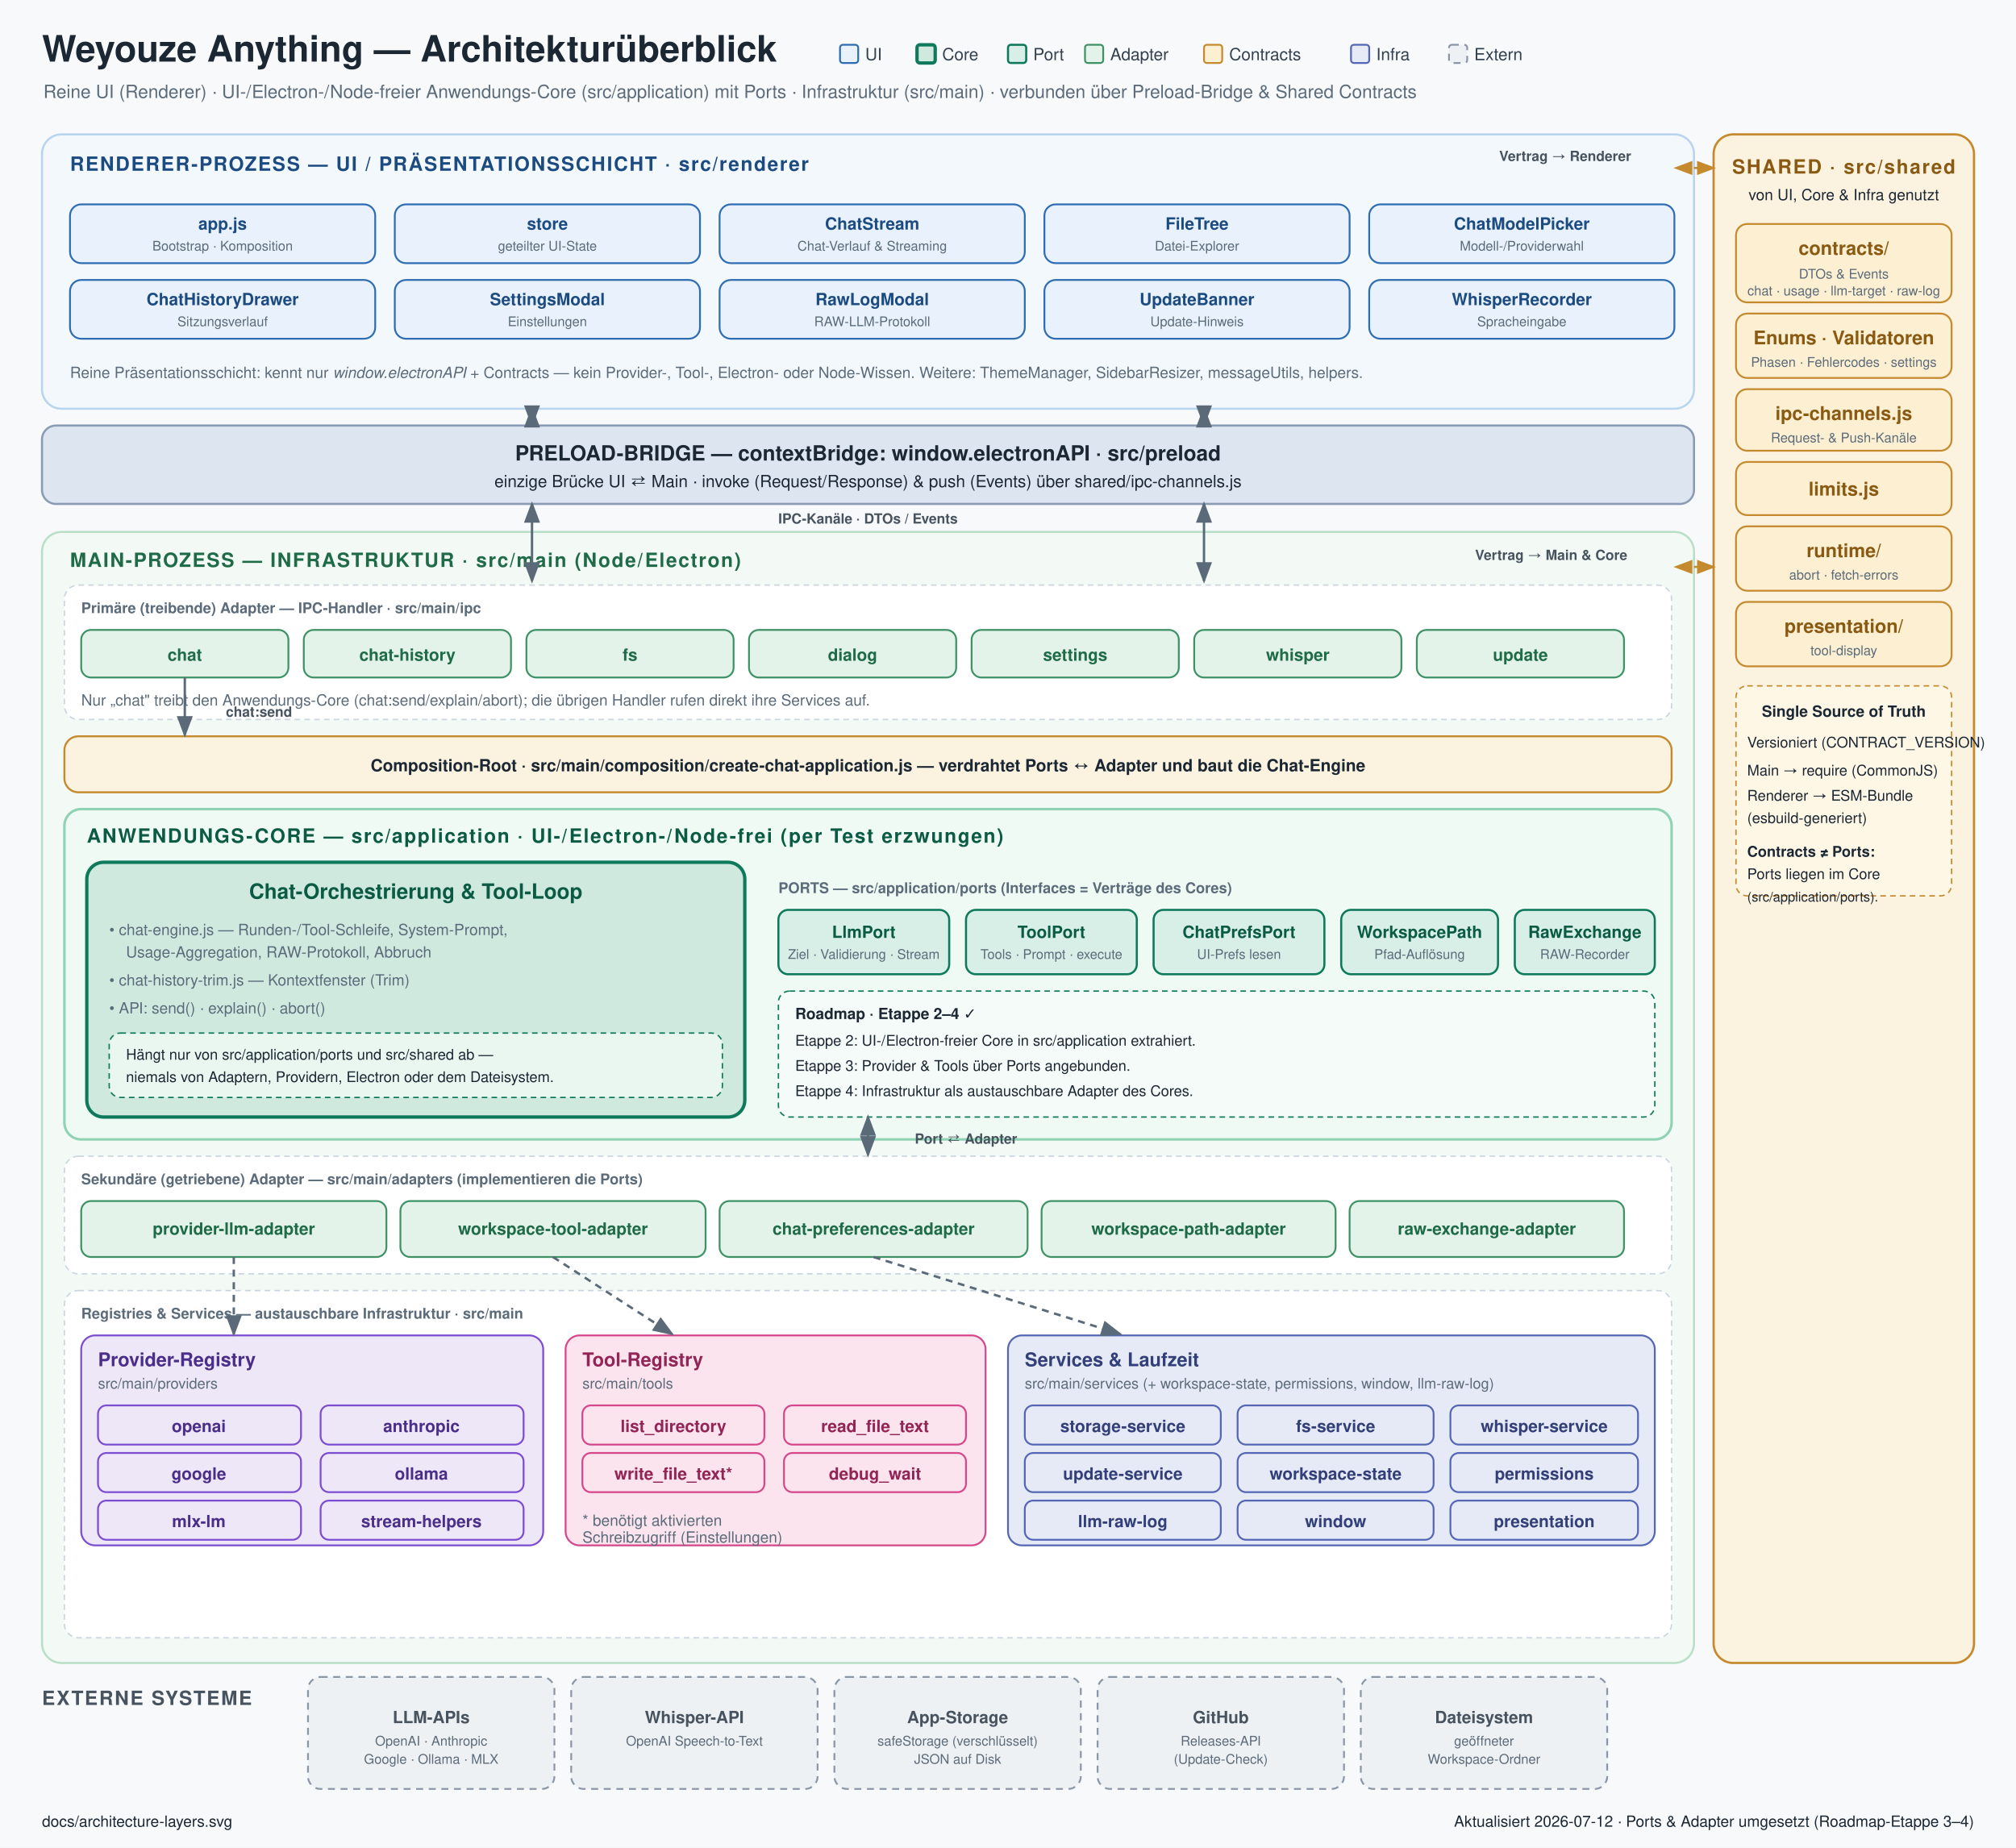
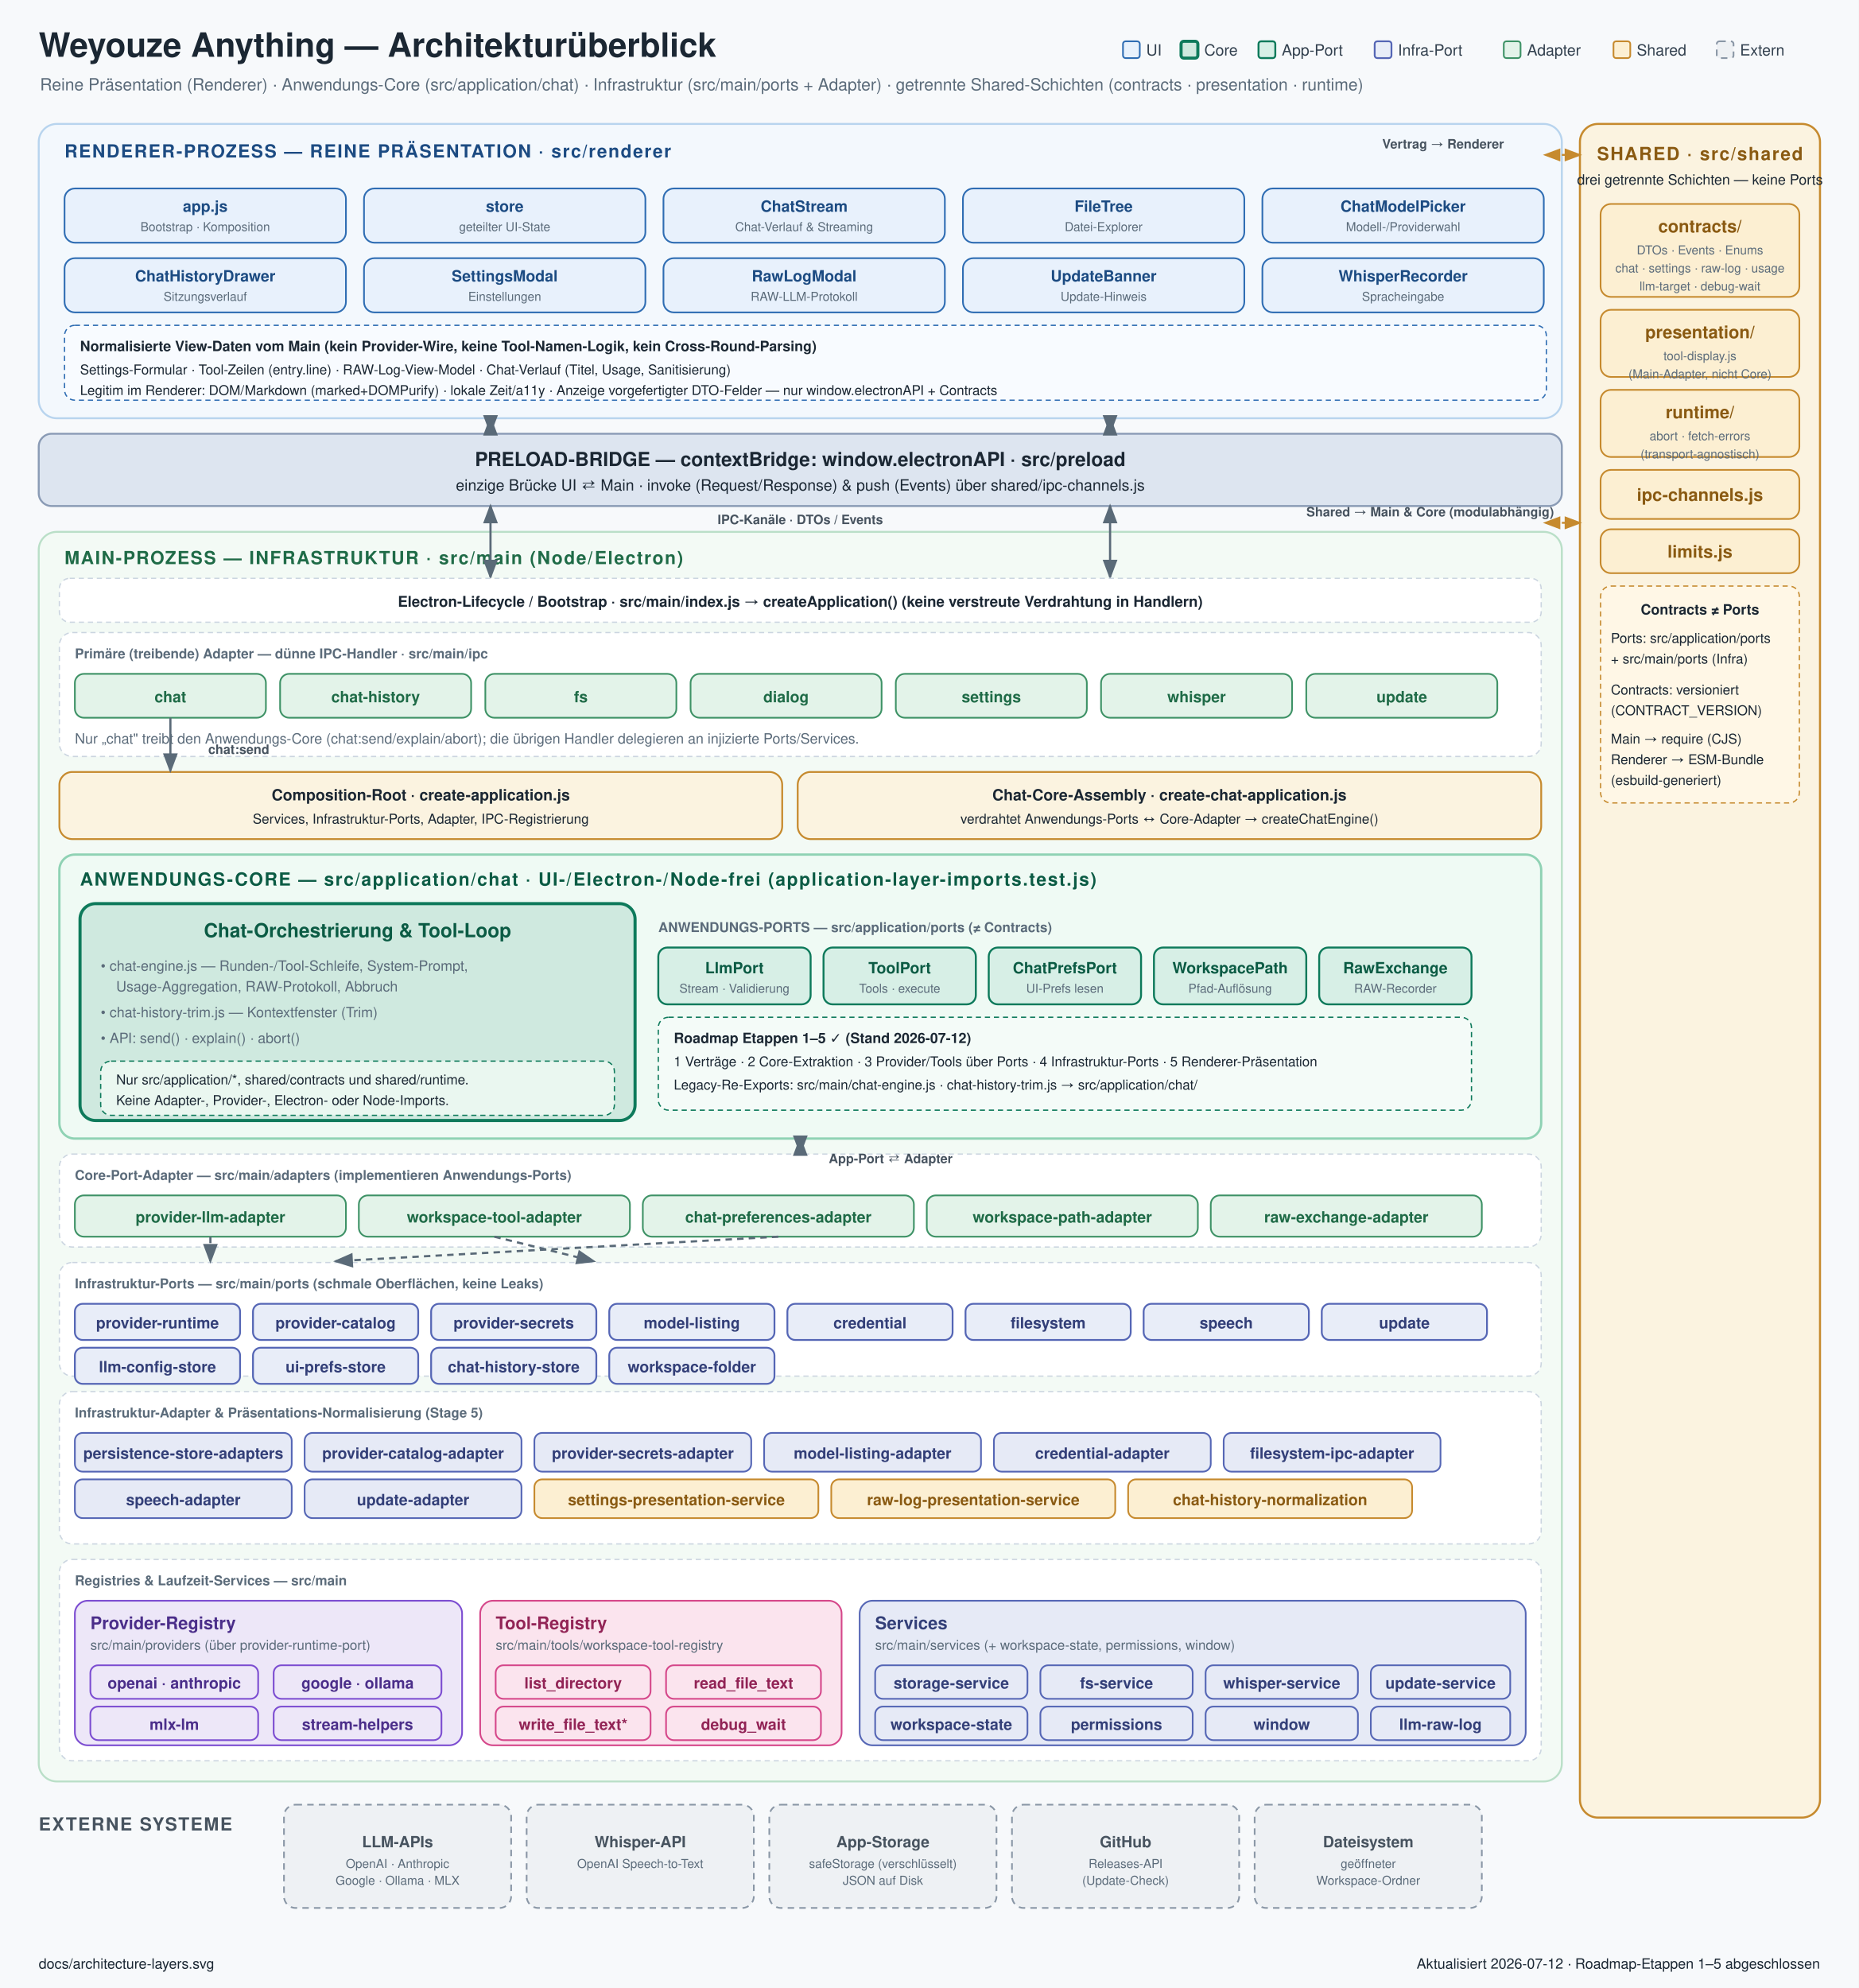
- <svg xmlns="http://www.w3.org/2000/svg" viewBox="0 0 1440 1320" width="1440" height="1320" role="img" aria-labelledby="title desc" font-family="'Segoe UI', Helvetica, Arial, sans-serif">
+ <svg xmlns="http://www.w3.org/2000/svg" viewBox="0 0 1440 1540" width="1440" height="1540" role="img" aria-labelledby="title desc" font-family="'Segoe UI', Helvetica, Arial, sans-serif">
  <defs>
    <marker id="ah" viewBox="0 0 8 6" markerWidth="9" markerHeight="7" refX="7" refY="3" orient="auto-start-reverse">
      <path d="M0,0 L8,3 L0,6 Z" fill="#5a6a78" />
    </marker>
    <marker id="ahc" viewBox="0 0 8 6" markerWidth="9" markerHeight="7" refX="7" refY="3" orient="auto-start-reverse">
      <path d="M0,0 L8,3 L0,6 Z" fill="#c68a2e" />
    </marker>
    <style>
      text{fill:#1b2733}
      .t-title{font-size:26px;font-weight:700}
      .t-sub{font-size:13px;fill:#5b6b7a}
      .zlabel{font-size:14px;font-weight:700;letter-spacing:1px}
      .btitle{font-size:13.5px;font-weight:700}
      .bsub{font-size:10.5px;fill:#5b6b7a}
      .chip{font-size:12px;font-weight:600;text-anchor:middle}
      .chipsub{font-size:9.5px;fill:#5b6b7a;text-anchor:middle}
      .note{font-size:11px;fill:#5b6b7a}
      .arrlbl{font-size:10px;fill:#47535f;font-weight:600;text-anchor:middle}
      .legend{font-size:12px;fill:#33414f}
      .tt-ui{fill:#1c4b82}.tt-hand{fill:#1f6b47}.tt-prov{fill:#4b2e8a}
      .tt-tool{fill:#922456}.tt-svc{fill:#333f78}.tt-ext{fill:#47535f}
      .tt-core{fill:#0b5b44}.tt-contract{fill:#8a5a12}
      rect.ui{fill:#e8f1fc;stroke:#2f6db3;stroke-width:1.3}
      rect.hand{fill:#e3f3e9;stroke:#3e9266;stroke-width:1.3}
      rect.prov{fill:#ede7f8;stroke:#7c4dd1;stroke-width:1.3}
      rect.tool{fill:#fbe4ee;stroke:#d5478a;stroke-width:1.3}
      rect.svc{fill:#e6eaf6;stroke:#5566b5;stroke-width:1.3}
      rect.ext{fill:#eef1f4;stroke:#8a97a6;stroke-width:1.3;stroke-dasharray:5 4}
      rect.core{fill:#cfe9df;stroke:#0e7a5b;stroke-width:2.4}
      rect.port{fill:#d7efe6;stroke:#0e7a5b;stroke-width:1.5}
+       rect.iport{fill:#e8edf8;stroke:#5566b5;stroke-width:1.4}
      rect.contract{fill:#fcefd2;stroke:#c68a2e;stroke-width:1.3}
      rect.zone-ui{fill:#f3f8fd;stroke:#b8d4ee;stroke-width:1.5}
      rect.zone-core{fill:#effaf4;stroke:#8fd2b4;stroke-width:1.8}
      rect.zone-main{fill:#f3faf5;stroke:#badfc8;stroke-width:1.5}
      rect.subbox{fill:#ffffff;stroke:#cbd5e0;stroke-width:1;stroke-dasharray:4 3}
      rect.preload{fill:#dde5f0;stroke:#8a9bb5;stroke-width:1.5}
      rect.comp{fill:#fbf3e0;stroke:#c68a2e;stroke-width:1.4}
      rect.spine{fill:#fbf3e0;stroke:#c68a2e;stroke-width:1.6}
      .flow{stroke:#5a6a78;stroke-width:1.7;fill:none}
      .cflow{stroke:#c68a2e;stroke-width:1.5;fill:none;stroke-dasharray:5 4}
    </style>
  </defs>
-   <rect x="0" y="0" width="1440" height="1320" fill="#f7f9fb" />
+   <rect x="0" y="0" width="1440" height="1540" fill="#f7f9fb" />
  <text class="t-title" x="30" y="44">Weyouze Anything — Architekturüberblick</text>
-   <text class="t-sub" x="31" y="70">Reine UI (Renderer) · UI-/Electron-/Node-freier Anwendungs-Core (src/application) mit Ports · Infrastruktur (src/main) · verbunden über Preload-Bridge &amp; Shared Contracts</text>
-   <g>
-     <rect class="ui" x="600" y="32" width="13" height="13" rx="2" />
-     <text class="legend" x="618" y="43">UI</text>
-     <rect class="core" x="655" y="32" width="13" height="13" rx="2" />
-     <text class="legend" x="673" y="43">Core</text>
-     <rect class="port" x="720" y="32" width="13" height="13" rx="2" />
-     <text class="legend" x="738" y="43">Port</text>
-     <rect class="hand" x="775" y="32" width="13" height="13" rx="2" />
-     <text class="legend" x="793" y="43">Adapter</text>
-     <rect class="contract" x="860" y="32" width="13" height="13" rx="2" />
-     <text class="legend" x="878" y="43">Contracts</text>
-     <rect class="svc" x="965" y="32" width="13" height="13" rx="2" />
-     <text class="legend" x="983" y="43">Infra</text>
-     <rect class="ext" x="1035" y="32" width="13" height="13" rx="2" />
-     <text class="legend" x="1053" y="43">Extern</text>
-   </g>
-   <rect class="zone-ui" x="30" y="96" width="1180" height="196" rx="14" />
-   <text class="zlabel tt-ui" x="50" y="122">RENDERER-PROZESS — UI / PRÄSENTATIONSSCHICHT · src/renderer</text>
+   <text class="t-sub" x="31" y="70">Reine Präsentation (Renderer) · Anwendungs-Core (src/application/chat) · Infrastruktur (src/main/ports + Adapter) · getrennte Shared-Schichten (contracts · presentation · runtime)</text>
+   <g>
+     <rect class="ui" x="870" y="32" width="13" height="13" rx="2" />
+     <text class="legend" x="888" y="43">UI</text>
+     <rect class="core" x="915" y="32" width="13" height="13" rx="2" />
+     <text class="legend" x="933" y="43">Core</text>
+     <rect class="port" x="975" y="32" width="13" height="13" rx="2" />
+     <text class="legend" x="993" y="43">App-Port</text>
+     <rect class="iport" x="1065" y="32" width="13" height="13" rx="2" />
+     <text class="legend" x="1083" y="43">Infra-Port</text>
+     <rect class="hand" x="1165" y="32" width="13" height="13" rx="2" />
+     <text class="legend" x="1183" y="43">Adapter</text>
+     <rect class="contract" x="1250" y="32" width="13" height="13" rx="2" />
+     <text class="legend" x="1268" y="43">Shared</text>
+     <rect class="ext" x="1330" y="32" width="13" height="13" rx="2" />
+     <text class="legend" x="1348" y="43">Extern</text>
+   </g>
+   <rect class="zone-ui" x="30" y="96" width="1180" height="228" rx="14" />
+   <text class="zlabel tt-ui" x="50" y="122">RENDERER-PROZESS — REINE PRÄSENTATION · src/renderer</text>
  <g>
    <rect class="ui" x="50" y="146" width="218" height="42" rx="8" />
    <text class="chip tt-ui" x="159" y="164">app.js</text>
    <text class="chipsub" x="159" y="179">Bootstrap · Komposition</text>
    <rect class="ui" x="282" y="146" width="218" height="42" rx="8" />
    <text class="chip tt-ui" x="391" y="164">store</text>
    <text class="chipsub" x="391" y="179">geteilter UI-State</text>
    <rect class="ui" x="514" y="146" width="218" height="42" rx="8" />
    <text class="chip tt-ui" x="623" y="164">ChatStream</text>
    <text class="chipsub" x="623" y="179">Chat-Verlauf &amp; Streaming</text>
    <rect class="ui" x="746" y="146" width="218" height="42" rx="8" />
    <text class="chip tt-ui" x="855" y="164">FileTree</text>
    <text class="chipsub" x="855" y="179">Datei-Explorer</text>
    <rect class="ui" x="978" y="146" width="218" height="42" rx="8" />
    <text class="chip tt-ui" x="1087" y="164">ChatModelPicker</text>
    <text class="chipsub" x="1087" y="179">Modell-/Providerwahl</text>
  </g>
  <g>
    <rect class="ui" x="50" y="200" width="218" height="42" rx="8" />
    <text class="chip tt-ui" x="159" y="218">ChatHistoryDrawer</text>
    <text class="chipsub" x="159" y="233">Sitzungsverlauf</text>
    <rect class="ui" x="282" y="200" width="218" height="42" rx="8" />
    <text class="chip tt-ui" x="391" y="218">SettingsModal</text>
    <text class="chipsub" x="391" y="233">Einstellungen</text>
    <rect class="ui" x="514" y="200" width="218" height="42" rx="8" />
    <text class="chip tt-ui" x="623" y="218">RawLogModal</text>
    <text class="chipsub" x="623" y="233">RAW-LLM-Protokoll</text>
    <rect class="ui" x="746" y="200" width="218" height="42" rx="8" />
    <text class="chip tt-ui" x="855" y="218">UpdateBanner</text>
    <text class="chipsub" x="855" y="233">Update-Hinweis</text>
    <rect class="ui" x="978" y="200" width="218" height="42" rx="8" />
    <text class="chip tt-ui" x="1087" y="218">WhisperRecorder</text>
    <text class="chipsub" x="1087" y="233">Spracheingabe</text>
  </g>
-   <text class="note" x="50" y="270">Reine Präsentationsschicht: kennt nur <tspan font-style="italic">window.electronAPI</tspan> + Contracts — kein Provider-, Tool-, Electron- oder Node-Wissen. Weitere: ThemeManager, SidebarResizer, messageUtils, helpers.</text>
-   <rect class="preload" x="30" y="304" width="1180" height="56" rx="10" />
-   <text x="620" y="329" text-anchor="middle" font-size="15" font-weight="700" fill="#1e2b3d">PRELOAD-BRIDGE — contextBridge: window.electronAPI · src/preload</text>
-   <text x="620" y="348" text-anchor="middle" font-size="12" fill="#475569">einzige Brücke UI ⇄ Main · invoke (Request/Response) &amp; push (Events) über shared/ipc-channels.js</text>
-   <line class="flow" x1="380" y1="292" x2="380" y2="303" marker-end="url(#ah)" marker-start="url(#ah)" />
-   <line class="flow" x1="860" y1="292" x2="860" y2="303" marker-end="url(#ah)" marker-start="url(#ah)" />
-   <rect class="zone-main" x="30" y="380" width="1180" height="808" rx="14" />
-   <text class="zlabel tt-hand" x="50" y="405">MAIN-PROZESS — INFRASTRUKTUR · src/main (Node/Electron)</text>
-   <line class="flow" x1="380" y1="360" x2="380" y2="415" marker-end="url(#ah)" marker-start="url(#ah)" />
-   <line class="flow" x1="860" y1="360" x2="860" y2="415" marker-end="url(#ah)" marker-start="url(#ah)" />
-   <text class="arrlbl" x="620" y="374">IPC-Kanäle · DTOs / Events</text>
-   <rect class="subbox" x="46" y="418" width="1148" height="96" rx="10" />
-   <text class="bsub" x="58" y="438" font-weight="700" fill="#1f6b47">Primäre (treibende) Adapter — IPC-Handler · src/main/ipc</text>
-   <g>
-     <rect class="hand" x="58" y="450" width="148" height="34" rx="7" />
-     <text class="chip tt-hand" x="132" y="472">chat</text>
-     <rect class="hand" x="217" y="450" width="148" height="34" rx="7" />
-     <text class="chip tt-hand" x="291" y="472">chat-history</text>
-     <rect class="hand" x="376" y="450" width="148" height="34" rx="7" />
-     <text class="chip tt-hand" x="450" y="472">fs</text>
-     <rect class="hand" x="535" y="450" width="148" height="34" rx="7" />
-     <text class="chip tt-hand" x="609" y="472">dialog</text>
-     <rect class="hand" x="694" y="450" width="148" height="34" rx="7" />
-     <text class="chip tt-hand" x="768" y="472">settings</text>
-     <rect class="hand" x="853" y="450" width="148" height="34" rx="7" />
-     <text class="chip tt-hand" x="927" y="472">whisper</text>
-     <rect class="hand" x="1012" y="450" width="148" height="34" rx="7" />
-     <text class="chip tt-hand" x="1086" y="472">update</text>
-   </g>
-   <text class="note" x="58" y="504">Nur „chat" treibt den Anwendungs-Core (chat:send/explain/abort); die übrigen Handler rufen direkt ihre Services auf.</text>
-   <rect class="comp" x="46" y="526" width="1148" height="40" rx="10" />
-   <text x="620" y="551" text-anchor="middle" font-size="12" font-weight="700" fill="#8a5a12">Composition-Root · src/main/composition/create-chat-application.js — verdrahtet Ports ↔ Adapter und baut die Chat-Engine</text>
-   <line class="flow" x1="132" y1="484" x2="132" y2="525" marker-end="url(#ah)" />
-   <text class="arrlbl" x="185" y="512">chat:send</text>
-   <rect class="zone-core" x="46" y="578" width="1148" height="236" rx="12" />
-   <text class="zlabel tt-core" x="62" y="602">ANWENDUNGS-CORE — src/application · UI-/Electron-/Node-frei (per Test erzwungen)</text>
-   <rect class="core" x="62" y="616" width="470" height="182" rx="12" />
-   <text x="297" y="642" text-anchor="middle" font-size="15" font-weight="700" class="tt-core">Chat-Orchestrierung &amp; Tool-Loop</text>
-   <text class="note" x="78" y="668" fill="#204b3d">• chat-engine.js — Runden-/Tool-Schleife, System-Prompt,</text>
-   <text class="note" x="90" y="684" fill="#204b3d">Usage-Aggregation, RAW-Protokoll, Abbruch</text>
-   <text class="note" x="78" y="704" fill="#204b3d">• chat-history-trim.js — Kontextfenster (Trim)</text>
-   <text class="note" x="78" y="724" fill="#204b3d">• API: send() · explain() · abort()</text>
-   <rect x="78" y="738" width="438" height="46" rx="8" fill="#eaf7f0" stroke="#0e7a5b" stroke-width="1" stroke-dasharray="4 3" />
-   <text x="90" y="757" font-size="10.5" fill="#356b58">Hängt nur von src/application/ports und src/shared ab —</text>
-   <text x="90" y="773" font-size="10.5" fill="#356b58">niemals von Adaptern, Providern, Electron oder dem Dateisystem.</text>
-   <text class="bsub" x="556" y="638" font-weight="700" fill="#0b5b44">PORTS — src/application/ports (Interfaces = Verträge des Cores)</text>
-   <g>
-     <rect class="port" x="556" y="650" width="122" height="46" rx="7" />
-     <text class="chip tt-core" x="617" y="670">LlmPort</text>
-     <text class="chipsub" x="617" y="685">Ziel · Validierung · Stream</text>
-     <rect class="port" x="690" y="650" width="122" height="46" rx="7" />
-     <text class="chip tt-core" x="751" y="670">ToolPort</text>
-     <text class="chipsub" x="751" y="685">Tools · Prompt · execute</text>
-     <rect class="port" x="824" y="650" width="122" height="46" rx="7" />
-     <text class="chip tt-core" x="885" y="670">ChatPrefsPort</text>
-     <text class="chipsub" x="885" y="685">UI-Prefs lesen</text>
-     <rect class="port" x="958" y="650" width="112" height="46" rx="7" />
-     <text class="chip tt-core" x="1014" y="670">WorkspacePath</text>
-     <text class="chipsub" x="1014" y="685">Pfad-Auflösung</text>
-     <rect class="port" x="1082" y="650" width="100" height="46" rx="7" />
-     <text class="chip tt-core" x="1132" y="670">RawExchange</text>
-     <text class="chipsub" x="1132" y="685">RAW-Recorder</text>
-   </g>
-   <rect x="556" y="708" width="626" height="90" rx="8" fill="#f4fbf8" stroke="#0e7a5b" stroke-width="1" stroke-dasharray="4 3" />
-   <text x="568" y="728" font-size="11" font-weight="700" fill="#0b5b44">Roadmap · Etappe 2–4 ✓</text>
-   <text x="568" y="747" font-size="10.5" fill="#356b58">Etappe 2: UI-/Electron-freier Core in src/application extrahiert.</text>
-   <text x="568" y="765" font-size="10.5" fill="#356b58">Etappe 3: Provider &amp; Tools über Ports angebunden.</text>
-   <text x="568" y="783" font-size="10.5" fill="#356b58">Etappe 4: Infrastruktur als austauschbare Adapter des Cores.</text>
-   <rect class="subbox" x="46" y="826" width="1148" height="84" rx="10" />
-   <text class="bsub" x="58" y="846" font-weight="700" fill="#1f6b47">Sekundäre (getriebene) Adapter — src/main/adapters (implementieren die Ports)</text>
-   <g>
-     <rect class="hand" x="58" y="858" width="218" height="40" rx="7" />
-     <text class="chip tt-hand" x="167" y="882">provider-llm-adapter</text>
-     <rect class="hand" x="286" y="858" width="218" height="40" rx="7" />
-     <text class="chip tt-hand" x="395" y="882">workspace-tool-adapter</text>
-     <rect class="hand" x="514" y="858" width="220" height="40" rx="7" />
-     <text class="chip tt-hand" x="624" y="882">chat-preferences-adapter</text>
-     <rect class="hand" x="744" y="858" width="210" height="40" rx="7" />
-     <text class="chip tt-hand" x="849" y="882">workspace-path-adapter</text>
-     <rect class="hand" x="964" y="858" width="196" height="40" rx="7" />
-     <text class="chip tt-hand" x="1062" y="882">raw-exchange-adapter</text>
-   </g>
-   <line class="flow" x1="620" y1="798" x2="620" y2="825" marker-end="url(#ah)" marker-start="url(#ah)" />
-   <text class="arrlbl" x="690" y="817">Port ⇄ Adapter</text>
-   <rect class="subbox" x="46" y="922" width="1148" height="248" rx="10" />
-   <text class="bsub" x="58" y="942" font-weight="700" fill="#333f78">Registries &amp; Services — austauschbare Infrastruktur · src/main</text>
-   <rect class="prov" x="58" y="954" width="330" height="150" rx="10" fill="#f6f2fd" />
-   <text class="btitle tt-prov" x="70" y="976">Provider-Registry</text>
-   <text class="bsub" x="70" y="992">src/main/providers</text>
-   <g>
-     <rect class="prov" x="70" y="1004" width="145" height="28" rx="6" />
-     <text class="chip tt-prov" x="142" y="1023">openai</text>
-     <rect class="prov" x="229" y="1004" width="145" height="28" rx="6" />
-     <text class="chip tt-prov" x="301" y="1023">anthropic</text>
-     <rect class="prov" x="70" y="1038" width="145" height="28" rx="6" />
-     <text class="chip tt-prov" x="142" y="1057">google</text>
-     <rect class="prov" x="229" y="1038" width="145" height="28" rx="6" />
-     <text class="chip tt-prov" x="301" y="1057">ollama</text>
-     <rect class="prov" x="70" y="1072" width="145" height="28" rx="6" />
-     <text class="chip tt-prov" x="142" y="1091">mlx-lm</text>
-     <rect class="prov" x="229" y="1072" width="145" height="28" rx="6" />
-     <text class="chip tt-prov" x="301" y="1091">stream-helpers</text>
-   </g>
-   <rect class="tool" x="404" y="954" width="300" height="150" rx="10" fill="#fdf1f6" />
-   <text class="btitle tt-tool" x="416" y="976">Tool-Registry</text>
-   <text class="bsub" x="416" y="992">src/main/tools</text>
-   <g>
-     <rect class="tool" x="416" y="1004" width="130" height="28" rx="6" />
-     <text class="chip tt-tool" x="481" y="1023">list_directory</text>
-     <rect class="tool" x="560" y="1004" width="130" height="28" rx="6" />
-     <text class="chip tt-tool" x="625" y="1023">read_file_text</text>
-     <rect class="tool" x="416" y="1038" width="130" height="28" rx="6" />
-     <text class="chip tt-tool" x="481" y="1057">write_file_text*</text>
-     <rect class="tool" x="560" y="1038" width="130" height="28" rx="6" />
-     <text class="chip tt-tool" x="625" y="1057">debug_wait</text>
-   </g>
-   <text class="note" x="416" y="1090">* benötigt aktivierten</text>
-   <text class="note" x="416" y="1102">Schreibzugriff (Einstellungen)</text>
-   <rect class="svc" x="720" y="954" width="462" height="150" rx="10" fill="#eef1f8" />
-   <text class="btitle tt-svc" x="732" y="976">Services &amp; Laufzeit</text>
-   <text class="bsub" x="732" y="992">src/main/services (+ workspace-state, permissions, window, llm-raw-log)</text>
-   <g>
-     <rect class="svc" x="732" y="1004" width="140" height="28" rx="6" />
-     <text class="chip tt-svc" x="802" y="1023">storage-service</text>
-     <rect class="svc" x="884" y="1004" width="140" height="28" rx="6" />
-     <text class="chip tt-svc" x="954" y="1023">fs-service</text>
-     <rect class="svc" x="1036" y="1004" width="134" height="28" rx="6" />
-     <text class="chip tt-svc" x="1103" y="1023">whisper-service</text>
-     <rect class="svc" x="732" y="1038" width="140" height="28" rx="6" />
-     <text class="chip tt-svc" x="802" y="1057">update-service</text>
-     <rect class="svc" x="884" y="1038" width="140" height="28" rx="6" />
-     <text class="chip tt-svc" x="954" y="1057">workspace-state</text>
-     <rect class="svc" x="1036" y="1038" width="134" height="28" rx="6" />
-     <text class="chip tt-svc" x="1103" y="1057">permissions</text>
-     <rect class="svc" x="732" y="1072" width="140" height="28" rx="6" />
-     <text class="chip tt-svc" x="802" y="1091">llm-raw-log</text>
-     <rect class="svc" x="884" y="1072" width="140" height="28" rx="6" />
-     <text class="chip tt-svc" x="954" y="1091">window</text>
-     <rect class="svc" x="1036" y="1072" width="134" height="28" rx="6" />
-     <text class="chip tt-svc" x="1103" y="1091">presentation</text>
-   </g>
-   <line class="flow-d flow" x1="167" y1="898" x2="167" y2="953" marker-end="url(#ah)" stroke-dasharray="5 4" />
-   <line class="flow-d flow" x1="395" y1="898" x2="480" y2="953" marker-end="url(#ah)" stroke-dasharray="5 4" />
-   <line class="flow-d flow" x1="624" y1="898" x2="800" y2="953" marker-end="url(#ah)" stroke-dasharray="5 4" />
-   <text class="zlabel tt-ext" x="30" y="1218">EXTERNE SYSTEME</text>
-   <g>
-     <rect class="ext" x="220" y="1198" width="176" height="80" rx="9" />
-     <text class="chip tt-ext" x="308" y="1231">LLM-APIs</text>
-     <text class="chipsub" x="308" y="1247">OpenAI · Anthropic</text>
-     <text class="chipsub" x="308" y="1260">Google · Ollama · MLX</text>
-     <rect class="ext" x="408" y="1198" width="176" height="80" rx="9" />
-     <text class="chip tt-ext" x="496" y="1231">Whisper-API</text>
-     <text class="chipsub" x="496" y="1247">OpenAI Speech-to-Text</text>
-     <rect class="ext" x="596" y="1198" width="176" height="80" rx="9" />
-     <text class="chip tt-ext" x="684" y="1231">App-Storage</text>
-     <text class="chipsub" x="684" y="1247">safeStorage (verschlüsselt)</text>
-     <text class="chipsub" x="684" y="1260">JSON auf Disk</text>
-     <rect class="ext" x="784" y="1198" width="176" height="80" rx="9" />
-     <text class="chip tt-ext" x="872" y="1231">GitHub</text>
-     <text class="chipsub" x="872" y="1247">Releases-API</text>
-     <text class="chipsub" x="872" y="1260">(Update-Check)</text>
-     <rect class="ext" x="972" y="1198" width="176" height="80" rx="9" />
-     <text class="chip tt-ext" x="1060" y="1231">Dateisystem</text>
-     <text class="chipsub" x="1060" y="1247">geöffneter</text>
-     <text class="chipsub" x="1060" y="1260">Workspace-Ordner</text>
-   </g>
-   <rect class="spine" x="1224" y="96" width="186" height="1092" rx="14" />
+   <rect x="50" y="252" width="1148" height="58" rx="8" fill="#f8fbff" stroke="#2f6db3" stroke-width="1" stroke-dasharray="4 3" />
+   <text x="62" y="272" font-size="11" font-weight="700" fill="#1c4b82">Normalisierte View-Daten vom Main (kein Provider-Wire, keine Tool-Namen-Logik, kein Cross-Round-Parsing)</text>
+   <text x="62" y="290" font-size="10.5" fill="#475569">Settings-Formular · Tool-Zeilen (entry.line) · RAW-Log-View-Model · Chat-Verlauf (Titel, Usage, Sanitisierung)</text>
+   <text x="62" y="306" font-size="10.5" fill="#475569">Legitim im Renderer: DOM/Markdown (marked+DOMPurify) · lokale Zeit/a11y · Anzeige vorgefertigter DTO-Felder — nur window.electronAPI + Contracts</text>
+   <rect class="preload" x="30" y="336" width="1180" height="56" rx="10" />
+   <text x="620" y="361" text-anchor="middle" font-size="15" font-weight="700" fill="#1e2b3d">PRELOAD-BRIDGE — contextBridge: window.electronAPI · src/preload</text>
+   <text x="620" y="380" text-anchor="middle" font-size="12" fill="#475569">einzige Brücke UI ⇄ Main · invoke (Request/Response) &amp; push (Events) über shared/ipc-channels.js</text>
+   <line class="flow" x1="380" y1="324" x2="380" y2="335" marker-end="url(#ah)" marker-start="url(#ah)" />
+   <line class="flow" x1="860" y1="324" x2="860" y2="335" marker-end="url(#ah)" marker-start="url(#ah)" />
+   <rect class="zone-main" x="30" y="412" width="1180" height="968" rx="14" />
+   <text class="zlabel tt-hand" x="50" y="437">MAIN-PROZESS — INFRASTRUKTUR · src/main (Node/Electron)</text>
+   <line class="flow" x1="380" y1="392" x2="380" y2="447" marker-end="url(#ah)" marker-start="url(#ah)" />
+   <line class="flow" x1="860" y1="392" x2="860" y2="447" marker-end="url(#ah)" marker-start="url(#ah)" />
+   <text class="arrlbl" x="620" y="406">IPC-Kanäle · DTOs / Events</text>
+   <rect class="subbox" x="46" y="448" width="1148" height="34" rx="8" />
+   <text x="620" y="470" text-anchor="middle" font-size="11.5" font-weight="700" fill="#47535f">Electron-Lifecycle / Bootstrap · src/main/index.js → createApplication() (keine verstreute Verdrahtung in Handlern)</text>
+   <rect class="subbox" x="46" y="490" width="1148" height="96" rx="10" />
+   <text class="bsub" x="58" y="510" font-weight="700" fill="#1f6b47">Primäre (treibende) Adapter — dünne IPC-Handler · src/main/ipc</text>
+   <g>
+     <rect class="hand" x="58" y="522" width="148" height="34" rx="7" />
+     <text class="chip tt-hand" x="132" y="544">chat</text>
+     <rect class="hand" x="217" y="522" width="148" height="34" rx="7" />
+     <text class="chip tt-hand" x="291" y="544">chat-history</text>
+     <rect class="hand" x="376" y="522" width="148" height="34" rx="7" />
+     <text class="chip tt-hand" x="450" y="544">fs</text>
+     <rect class="hand" x="535" y="522" width="148" height="34" rx="7" />
+     <text class="chip tt-hand" x="609" y="544">dialog</text>
+     <rect class="hand" x="694" y="522" width="148" height="34" rx="7" />
+     <text class="chip tt-hand" x="768" y="544">settings</text>
+     <rect class="hand" x="853" y="522" width="148" height="34" rx="7" />
+     <text class="chip tt-hand" x="927" y="544">whisper</text>
+     <rect class="hand" x="1012" y="522" width="148" height="34" rx="7" />
+     <text class="chip tt-hand" x="1086" y="544">update</text>
+   </g>
+   <text class="note" x="58" y="576">Nur „chat" treibt den Anwendungs-Core (chat:send/explain/abort); die übrigen Handler delegieren an injizierte Ports/Services.</text>
+   <rect class="comp" x="46" y="598" width="560" height="52" rx="10" />
+   <text x="326" y="620" text-anchor="middle" font-size="12" font-weight="700" fill="#8a5a12">Composition-Root · create-application.js</text>
+   <text x="326" y="638" text-anchor="middle" font-size="10.5" fill="#8a5a12">Services, Infrastruktur-Ports, Adapter, IPC-Registrierung</text>
+   <rect class="comp" x="618" y="598" width="576" height="52" rx="10" />
+   <text x="906" y="620" text-anchor="middle" font-size="12" font-weight="700" fill="#8a5a12">Chat-Core-Assembly · create-chat-application.js</text>
+   <text x="906" y="638" text-anchor="middle" font-size="10.5" fill="#8a5a12">verdrahtet Anwendungs-Ports ↔ Core-Adapter → createChatEngine()</text>
+   <line class="flow" x1="132" y1="556" x2="132" y2="597" marker-end="url(#ah)" />
+   <text class="arrlbl" x="185" y="584">chat:send</text>
+   <rect class="zone-core" x="46" y="662" width="1148" height="220" rx="12" />
+   <text class="zlabel tt-core" x="62" y="686">ANWENDUNGS-CORE — src/application/chat · UI-/Electron-/Node-frei (application-layer-imports.test.js)</text>
+   <rect class="core" x="62" y="700" width="430" height="168" rx="12" />
+   <text x="277" y="726" text-anchor="middle" font-size="15" font-weight="700" class="tt-core">Chat-Orchestrierung &amp; Tool-Loop</text>
+   <text class="note" x="78" y="752" fill="#204b3d">• chat-engine.js — Runden-/Tool-Schleife, System-Prompt,</text>
+   <text class="note" x="90" y="768" fill="#204b3d">Usage-Aggregation, RAW-Protokoll, Abbruch</text>
+   <text class="note" x="78" y="788" fill="#204b3d">• chat-history-trim.js — Kontextfenster (Trim)</text>
+   <text class="note" x="78" y="808" fill="#204b3d">• API: send() · explain() · abort()</text>
+   <rect x="78" y="822" width="398" height="42" rx="8" fill="#eaf7f0" stroke="#0e7a5b" stroke-width="1" stroke-dasharray="4 3" />
+   <text x="90" y="840" font-size="10.5" fill="#356b58">Nur src/application/*, shared/contracts und shared/runtime.</text>
+   <text x="90" y="856" font-size="10.5" fill="#356b58">Keine Adapter-, Provider-, Electron- oder Node-Imports.</text>
+   <text class="bsub" x="510" y="722" font-weight="700" fill="#0b5b44">ANWENDUNGS-PORTS — src/application/ports (≠ Contracts)</text>
+   <g>
+     <rect class="port" x="510" y="734" width="118" height="44" rx="7" />
+     <text class="chip tt-core" x="569" y="754">LlmPort</text>
+     <text class="chipsub" x="569" y="769">Stream · Validierung</text>
+     <rect class="port" x="638" y="734" width="118" height="44" rx="7" />
+     <text class="chip tt-core" x="697" y="754">ToolPort</text>
+     <text class="chipsub" x="697" y="769">Tools · execute</text>
+     <rect class="port" x="766" y="734" width="118" height="44" rx="7" />
+     <text class="chip tt-core" x="825" y="754">ChatPrefsPort</text>
+     <text class="chipsub" x="825" y="769">UI-Prefs lesen</text>
+     <rect class="port" x="894" y="734" width="118" height="44" rx="7" />
+     <text class="chip tt-core" x="953" y="754">WorkspacePath</text>
+     <text class="chipsub" x="953" y="769">Pfad-Auflösung</text>
+     <rect class="port" x="1022" y="734" width="118" height="44" rx="7" />
+     <text class="chip tt-core" x="1081" y="754">RawExchange</text>
+     <text class="chipsub" x="1081" y="769">RAW-Recorder</text>
+   </g>
+   <rect x="510" y="788" width="630" height="72" rx="8" fill="#f4fbf8" stroke="#0e7a5b" stroke-width="1" stroke-dasharray="4 3" />
+   <text x="522" y="808" font-size="11" font-weight="700" fill="#0b5b44">Roadmap Etappen 1–5 ✓ (Stand 2026-07-12)</text>
+   <text x="522" y="826" font-size="10.5" fill="#356b58">1 Verträge · 2 Core-Extraktion · 3 Provider/Tools über Ports · 4 Infrastruktur-Ports · 5 Renderer-Präsentation</text>
+   <text x="522" y="844" font-size="10.5" fill="#356b58">Legacy-Re-Exports: src/main/chat-engine.js · chat-history-trim.js → src/application/chat/</text>
+   <rect class="subbox" x="46" y="894" width="1148" height="72" rx="10" />
+   <text class="bsub" x="58" y="914" font-weight="700" fill="#1f6b47">Core-Port-Adapter — src/main/adapters (implementieren Anwendungs-Ports)</text>
+   <g>
+     <rect class="hand" x="58" y="926" width="210" height="32" rx="7" />
+     <text class="chip tt-hand" x="163" y="947">provider-llm-adapter</text>
+     <rect class="hand" x="278" y="926" width="210" height="32" rx="7" />
+     <text class="chip tt-hand" x="383" y="947">workspace-tool-adapter</text>
+     <rect class="hand" x="498" y="926" width="210" height="32" rx="7" />
+     <text class="chip tt-hand" x="603" y="947">chat-preferences-adapter</text>
+     <rect class="hand" x="718" y="926" width="210" height="32" rx="7" />
+     <text class="chip tt-hand" x="823" y="947">workspace-path-adapter</text>
+     <rect class="hand" x="938" y="926" width="210" height="32" rx="7" />
+     <text class="chip tt-hand" x="1043" y="947">raw-exchange-adapter</text>
+   </g>
+   <line class="flow" x1="620" y1="882" x2="620" y2="893" marker-end="url(#ah)" marker-start="url(#ah)" />
+   <text class="arrlbl" x="690" y="901">App-Port ⇄ Adapter</text>
+   <rect class="subbox" x="46" y="978" width="1148" height="88" rx="10" />
+   <text class="bsub" x="58" y="998" font-weight="700" fill="#333f78">Infrastruktur-Ports — src/main/ports (schmale Oberflächen, keine Leaks)</text>
+   <g>
+     <rect class="iport" x="58" y="1010" width="128" height="28" rx="6" />
+     <text class="chip tt-svc" x="122" y="1029">provider-runtime</text>
+     <rect class="iport" x="196" y="1010" width="128" height="28" rx="6" />
+     <text class="chip tt-svc" x="260" y="1029">provider-catalog</text>
+     <rect class="iport" x="334" y="1010" width="128" height="28" rx="6" />
+     <text class="chip tt-svc" x="398" y="1029">provider-secrets</text>
+     <rect class="iport" x="472" y="1010" width="128" height="28" rx="6" />
+     <text class="chip tt-svc" x="536" y="1029">model-listing</text>
+     <rect class="iport" x="610" y="1010" width="128" height="28" rx="6" />
+     <text class="chip tt-svc" x="674" y="1029">credential</text>
+     <rect class="iport" x="748" y="1010" width="128" height="28" rx="6" />
+     <text class="chip tt-svc" x="812" y="1029">filesystem</text>
+     <rect class="iport" x="886" y="1010" width="128" height="28" rx="6" />
+     <text class="chip tt-svc" x="950" y="1029">speech</text>
+     <rect class="iport" x="1024" y="1010" width="128" height="28" rx="6" />
+     <text class="chip tt-svc" x="1088" y="1029">update</text>
+   </g>
+   <g>
+     <rect class="iport" x="58" y="1044" width="128" height="28" rx="6" />
+     <text class="chip tt-svc" x="122" y="1063">llm-config-store</text>
+     <rect class="iport" x="196" y="1044" width="128" height="28" rx="6" />
+     <text class="chip tt-svc" x="260" y="1063">ui-prefs-store</text>
+     <rect class="iport" x="334" y="1044" width="128" height="28" rx="6" />
+     <text class="chip tt-svc" x="398" y="1063">chat-history-store</text>
+     <rect class="iport" x="472" y="1044" width="128" height="28" rx="6" />
+     <text class="chip tt-svc" x="536" y="1063">workspace-folder</text>
+   </g>
+   <rect class="subbox" x="46" y="1078" width="1148" height="118" rx="10" />
+   <text class="bsub" x="58" y="1098" font-weight="700" fill="#333f78">Infrastruktur-Adapter &amp; Präsentations-Normalisierung (Stage 5)</text>
+   <g>
+     <rect class="svc" x="58" y="1110" width="168" height="30" rx="6" />
+     <text class="chip tt-svc" x="142" y="1130">persistence-store-adapters</text>
+     <rect class="svc" x="236" y="1110" width="168" height="30" rx="6" />
+     <text class="chip tt-svc" x="320" y="1130">provider-catalog-adapter</text>
+     <rect class="svc" x="414" y="1110" width="168" height="30" rx="6" />
+     <text class="chip tt-svc" x="498" y="1130">provider-secrets-adapter</text>
+     <rect class="svc" x="592" y="1110" width="168" height="30" rx="6" />
+     <text class="chip tt-svc" x="676" y="1130">model-listing-adapter</text>
+     <rect class="svc" x="770" y="1110" width="168" height="30" rx="6" />
+     <text class="chip tt-svc" x="854" y="1130">credential-adapter</text>
+     <rect class="svc" x="948" y="1110" width="168" height="30" rx="6" />
+     <text class="chip tt-svc" x="1032" y="1130">filesystem-ipc-adapter</text>
+   </g>
+   <g>
+     <rect class="svc" x="58" y="1146" width="168" height="30" rx="6" />
+     <text class="chip tt-svc" x="142" y="1166">speech-adapter</text>
+     <rect class="svc" x="236" y="1146" width="168" height="30" rx="6" />
+     <text class="chip tt-svc" x="320" y="1166">update-adapter</text>
+     <rect class="contract" x="414" y="1146" width="220" height="30" rx="6" />
+     <text class="chip tt-contract" x="524" y="1166">settings-presentation-service</text>
+     <rect class="contract" x="644" y="1146" width="220" height="30" rx="6" />
+     <text class="chip tt-contract" x="754" y="1166">raw-log-presentation-service</text>
+     <rect class="contract" x="874" y="1146" width="220" height="30" rx="6" />
+     <text class="chip tt-contract" x="984" y="1166">chat-history-normalization</text>
+   </g>
+   <rect class="subbox" x="46" y="1208" width="1148" height="156" rx="10" />
+   <text class="bsub" x="58" y="1228" font-weight="700" fill="#333f78">Registries &amp; Laufzeit-Services — src/main</text>
+   <rect class="prov" x="58" y="1240" width="300" height="112" rx="10" fill="#f6f2fd" />
+   <text class="btitle tt-prov" x="70" y="1262">Provider-Registry</text>
+   <text class="bsub" x="70" y="1278">src/main/providers (über provider-runtime-port)</text>
+   <g>
+     <rect class="prov" x="70" y="1290" width="130" height="26" rx="6" />
+     <text class="chip tt-prov" x="135" y="1308">openai · anthropic</text>
+     <rect class="prov" x="212" y="1290" width="130" height="26" rx="6" />
+     <text class="chip tt-prov" x="277" y="1308">google · ollama</text>
+     <rect class="prov" x="70" y="1322" width="130" height="26" rx="6" />
+     <text class="chip tt-prov" x="135" y="1340">mlx-lm</text>
+     <rect class="prov" x="212" y="1322" width="130" height="26" rx="6" />
+     <text class="chip tt-prov" x="277" y="1340">stream-helpers</text>
+   </g>
+   <rect class="tool" x="372" y="1240" width="280" height="112" rx="10" fill="#fdf1f6" />
+   <text class="btitle tt-tool" x="384" y="1262">Tool-Registry</text>
+   <text class="bsub" x="384" y="1278">src/main/tools/workspace-tool-registry</text>
+   <g>
+     <rect class="tool" x="384" y="1290" width="120" height="26" rx="6" />
+     <text class="chip tt-tool" x="444" y="1308">list_directory</text>
+     <rect class="tool" x="516" y="1290" width="120" height="26" rx="6" />
+     <text class="chip tt-tool" x="576" y="1308">read_file_text</text>
+     <rect class="tool" x="384" y="1322" width="120" height="26" rx="6" />
+     <text class="chip tt-tool" x="444" y="1340">write_file_text*</text>
+     <rect class="tool" x="516" y="1322" width="120" height="26" rx="6" />
+     <text class="chip tt-tool" x="576" y="1340">debug_wait</text>
+   </g>
+   <rect class="svc" x="666" y="1240" width="516" height="112" rx="10" fill="#eef1f8" />
+   <text class="btitle tt-svc" x="678" y="1262">Services</text>
+   <text class="bsub" x="678" y="1278">src/main/services (+ workspace-state, permissions, window)</text>
+   <g>
+     <rect class="svc" x="678" y="1290" width="118" height="26" rx="6" />
+     <text class="chip tt-svc" x="737" y="1308">storage-service</text>
+     <rect class="svc" x="806" y="1290" width="118" height="26" rx="6" />
+     <text class="chip tt-svc" x="865" y="1308">fs-service</text>
+     <rect class="svc" x="934" y="1290" width="118" height="26" rx="6" />
+     <text class="chip tt-svc" x="993" y="1308">whisper-service</text>
+     <rect class="svc" x="1062" y="1290" width="108" height="26" rx="6" />
+     <text class="chip tt-svc" x="1116" y="1308">update-service</text>
+     <rect class="svc" x="678" y="1322" width="118" height="26" rx="6" />
+     <text class="chip tt-svc" x="737" y="1340">workspace-state</text>
+     <rect class="svc" x="806" y="1322" width="118" height="26" rx="6" />
+     <text class="chip tt-svc" x="865" y="1340">permissions</text>
+     <rect class="svc" x="934" y="1322" width="118" height="26" rx="6" />
+     <text class="chip tt-svc" x="993" y="1340">window</text>
+     <rect class="svc" x="1062" y="1322" width="108" height="26" rx="6" />
+     <text class="chip tt-svc" x="1116" y="1340">llm-raw-log</text>
+   </g>
+   <line class="flow" x1="163" y1="958" x2="163" y2="977" marker-end="url(#ah)" stroke-dasharray="5 4" />
+   <line class="flow" x1="383" y1="958" x2="460" y2="977" marker-end="url(#ah)" stroke-dasharray="5 4" />
+   <line class="flow" x1="603" y1="958" x2="260" y2="977" marker-end="url(#ah)" stroke-dasharray="5 4" />
+   <text class="zlabel tt-ext" x="30" y="1418">EXTERNE SYSTEME</text>
+   <g>
+     <rect class="ext" x="220" y="1398" width="176" height="80" rx="9" />
+     <text class="chip tt-ext" x="308" y="1431">LLM-APIs</text>
+     <text class="chipsub" x="308" y="1447">OpenAI · Anthropic</text>
+     <text class="chipsub" x="308" y="1460">Google · Ollama · MLX</text>
+     <rect class="ext" x="408" y="1398" width="176" height="80" rx="9" />
+     <text class="chip tt-ext" x="496" y="1431">Whisper-API</text>
+     <text class="chipsub" x="496" y="1447">OpenAI Speech-to-Text</text>
+     <rect class="ext" x="596" y="1398" width="176" height="80" rx="9" />
+     <text class="chip tt-ext" x="684" y="1431">App-Storage</text>
+     <text class="chipsub" x="684" y="1447">safeStorage (verschlüsselt)</text>
+     <text class="chipsub" x="684" y="1460">JSON auf Disk</text>
+     <rect class="ext" x="784" y="1398" width="176" height="80" rx="9" />
+     <text class="chip tt-ext" x="872" y="1431">GitHub</text>
+     <text class="chipsub" x="872" y="1447">Releases-API</text>
+     <text class="chipsub" x="872" y="1460">(Update-Check)</text>
+     <rect class="ext" x="972" y="1398" width="176" height="80" rx="9" />
+     <text class="chip tt-ext" x="1060" y="1431">Dateisystem</text>
+     <text class="chipsub" x="1060" y="1447">geöffneter</text>
+     <text class="chipsub" x="1060" y="1460">Workspace-Ordner</text>
+   </g>
+   <rect class="spine" x="1224" y="96" width="186" height="1312" rx="14" />
  <text x="1317" y="124" text-anchor="middle" class="zlabel tt-contract">SHARED · src/shared</text>
-   <text x="1317" y="143" text-anchor="middle" font-size="11" fill="#8a5a12">von UI, Core &amp; Infra genutzt</text>
-   <g>
-     <rect class="contract" x="1240" y="160" width="154" height="56" rx="8" />
-     <text class="btitle tt-contract" x="1317" y="182" text-anchor="middle">contracts/</text>
-     <text class="chipsub" x="1317" y="199" fill="#8a5a12">DTOs &amp; Events</text>
-     <text class="chipsub" x="1317" y="211" fill="#8a5a12">chat · usage · llm-target · raw-log</text>
-     <rect class="contract" x="1240" y="224" width="154" height="46" rx="8" />
-     <text class="btitle tt-contract" x="1317" y="246" text-anchor="middle">Enums · Validatoren</text>
-     <text class="chipsub" x="1317" y="262" fill="#8a5a12">Phasen · Fehlercodes · settings</text>
-     <rect class="contract" x="1240" y="278" width="154" height="44" rx="8" />
-     <text class="btitle tt-contract" x="1317" y="300" text-anchor="middle">ipc-channels.js</text>
-     <text class="chipsub" x="1317" y="316" fill="#8a5a12">Request- &amp; Push-Kanäle</text>
-     <rect class="contract" x="1240" y="330" width="154" height="38" rx="8" />
-     <text class="btitle tt-contract" x="1317" y="354" text-anchor="middle">limits.js</text>
-     <rect class="contract" x="1240" y="376" width="154" height="46" rx="8" />
-     <text class="btitle tt-contract" x="1317" y="398" text-anchor="middle">runtime/</text>
-     <text class="chipsub" x="1317" y="414" fill="#8a5a12">abort · fetch-errors</text>
-     <rect class="contract" x="1240" y="430" width="154" height="46" rx="8" />
-     <text class="btitle tt-contract" x="1317" y="452" text-anchor="middle">presentation/</text>
-     <text class="chipsub" x="1317" y="468" fill="#8a5a12">tool-display</text>
-   </g>
-   <rect x="1240" y="490" width="154" height="150" rx="8" fill="#fff7e6" stroke="#c68a2e" stroke-width="1" stroke-dasharray="4 3" />
-   <text x="1317" y="512" text-anchor="middle" font-size="11" font-weight="700" fill="#8a5a12">Single Source of Truth</text>
-   <text x="1248" y="534" font-size="10.5" fill="#8a5a12">Versioniert (CONTRACT_VERSION)</text>
-   <text x="1248" y="554" font-size="10.5" fill="#8a5a12">Main → require (CommonJS)</text>
-   <text x="1248" y="572" font-size="10.5" fill="#8a5a12">Renderer → ESM-Bundle</text>
-   <text x="1248" y="588" font-size="10.5" fill="#8a5a12">(esbuild-generiert)</text>
-   <text x="1248" y="612" font-size="10.5" font-weight="700" fill="#8a5a12">Contracts ≠ Ports:</text>
-   <text x="1248" y="628" font-size="10.5" fill="#8a5a12">Ports liegen im Core</text>
-   <text x="1248" y="644" font-size="9.5" fill="#8a5a12">(src/application/ports).</text>
+   <text x="1317" y="143" text-anchor="middle" font-size="11" fill="#8a5a12">drei getrennte Schichten — keine Ports</text>
+   <rect class="contract" x="1240" y="158" width="154" height="72" rx="8" />
+   <text class="btitle tt-contract" x="1317" y="180" text-anchor="middle">contracts/</text>
+   <text class="chipsub" x="1317" y="197" fill="#8a5a12">DTOs · Events · Enums</text>
+   <text class="chipsub" x="1317" y="211" fill="#8a5a12">chat · settings · raw-log · usage</text>
+   <text class="chipsub" x="1317" y="225" fill="#8a5a12">llm-target · debug-wait</text>
+   <rect class="contract" x="1240" y="240" width="154" height="52" rx="8" fill="#fdf6e3" />
+   <text class="btitle tt-contract" x="1317" y="262" text-anchor="middle">presentation/</text>
+   <text class="chipsub" x="1317" y="279" fill="#8a5a12">tool-display.js</text>
+   <text class="chipsub" x="1317" y="293" fill="#8a5a12">(Main-Adapter, nicht Core)</text>
+   <rect class="contract" x="1240" y="302" width="154" height="52" rx="8" fill="#eef2ff" />
+   <text class="btitle tt-contract" x="1317" y="324" text-anchor="middle">runtime/</text>
+   <text class="chipsub" x="1317" y="341" fill="#8a5a12">abort · fetch-errors</text>
+   <text class="chipsub" x="1317" y="355" fill="#8a5a12">(transport-agnostisch)</text>
+   <rect class="contract" x="1240" y="364" width="154" height="38" rx="8" />
+   <text class="btitle tt-contract" x="1317" y="388" text-anchor="middle">ipc-channels.js</text>
+   <rect class="contract" x="1240" y="410" width="154" height="34" rx="8" />
+   <text class="btitle tt-contract" x="1317" y="432" text-anchor="middle">limits.js</text>
+   <rect x="1240" y="454" width="154" height="168" rx="8" fill="#fff7e6" stroke="#c68a2e" stroke-width="1" stroke-dasharray="4 3" />
+   <text x="1317" y="476" text-anchor="middle" font-size="11" font-weight="700" fill="#8a5a12">Contracts ≠ Ports</text>
+   <text x="1248" y="498" font-size="10.5" fill="#8a5a12">Ports: src/application/ports</text>
+   <text x="1248" y="514" font-size="10.5" fill="#8a5a12">+ src/main/ports (Infra)</text>
+   <text x="1248" y="538" font-size="10.5" fill="#8a5a12">Contracts: versioniert</text>
+   <text x="1248" y="554" font-size="10.5" fill="#8a5a12">(CONTRACT_VERSION)</text>
+   <text x="1248" y="576" font-size="10.5" fill="#8a5a12">Main → require (CJS)</text>
+   <text x="1248" y="592" font-size="10.5" fill="#8a5a12">Renderer → ESM-Bundle</text>
+   <text x="1248" y="608" font-size="10.5" fill="#8a5a12">(esbuild-generiert)</text>
  <line class="cflow" x1="1224" y1="120" x2="1197" y2="120" marker-end="url(#ahc)" marker-start="url(#ahc)" />
  <text class="arrlbl" x="1118" y="115" fill="#8a5a12">Vertrag → Renderer</text>
  <line class="cflow" x1="1224" y1="405" x2="1197" y2="405" marker-end="url(#ahc)" marker-start="url(#ahc)" />
-   <text class="arrlbl" x="1108" y="400" fill="#8a5a12">Vertrag → Main &amp; Core</text>
-   <text x="30" y="1305" font-size="11" fill="#8a97a6">docs/architecture-layers.svg</text>
-   <text x="1410" y="1305" text-anchor="end" font-size="11" fill="#8a97a6">Aktualisiert 2026-07-12 · Ports &amp; Adapter umgesetzt (Roadmap-Etappe 3–4)</text>
+   <text class="arrlbl" x="1108" y="400" fill="#8a5a12">Shared → Main &amp; Core (modulabhängig)</text>
+   <text x="30" y="1525" font-size="11" fill="#8a97a6">docs/architecture-layers.svg</text>
+   <text x="1410" y="1525" text-anchor="end" font-size="11" fill="#8a97a6">Aktualisiert 2026-07-12 · Roadmap-Etappen 1–5 abgeschlossen</text>
</svg>
